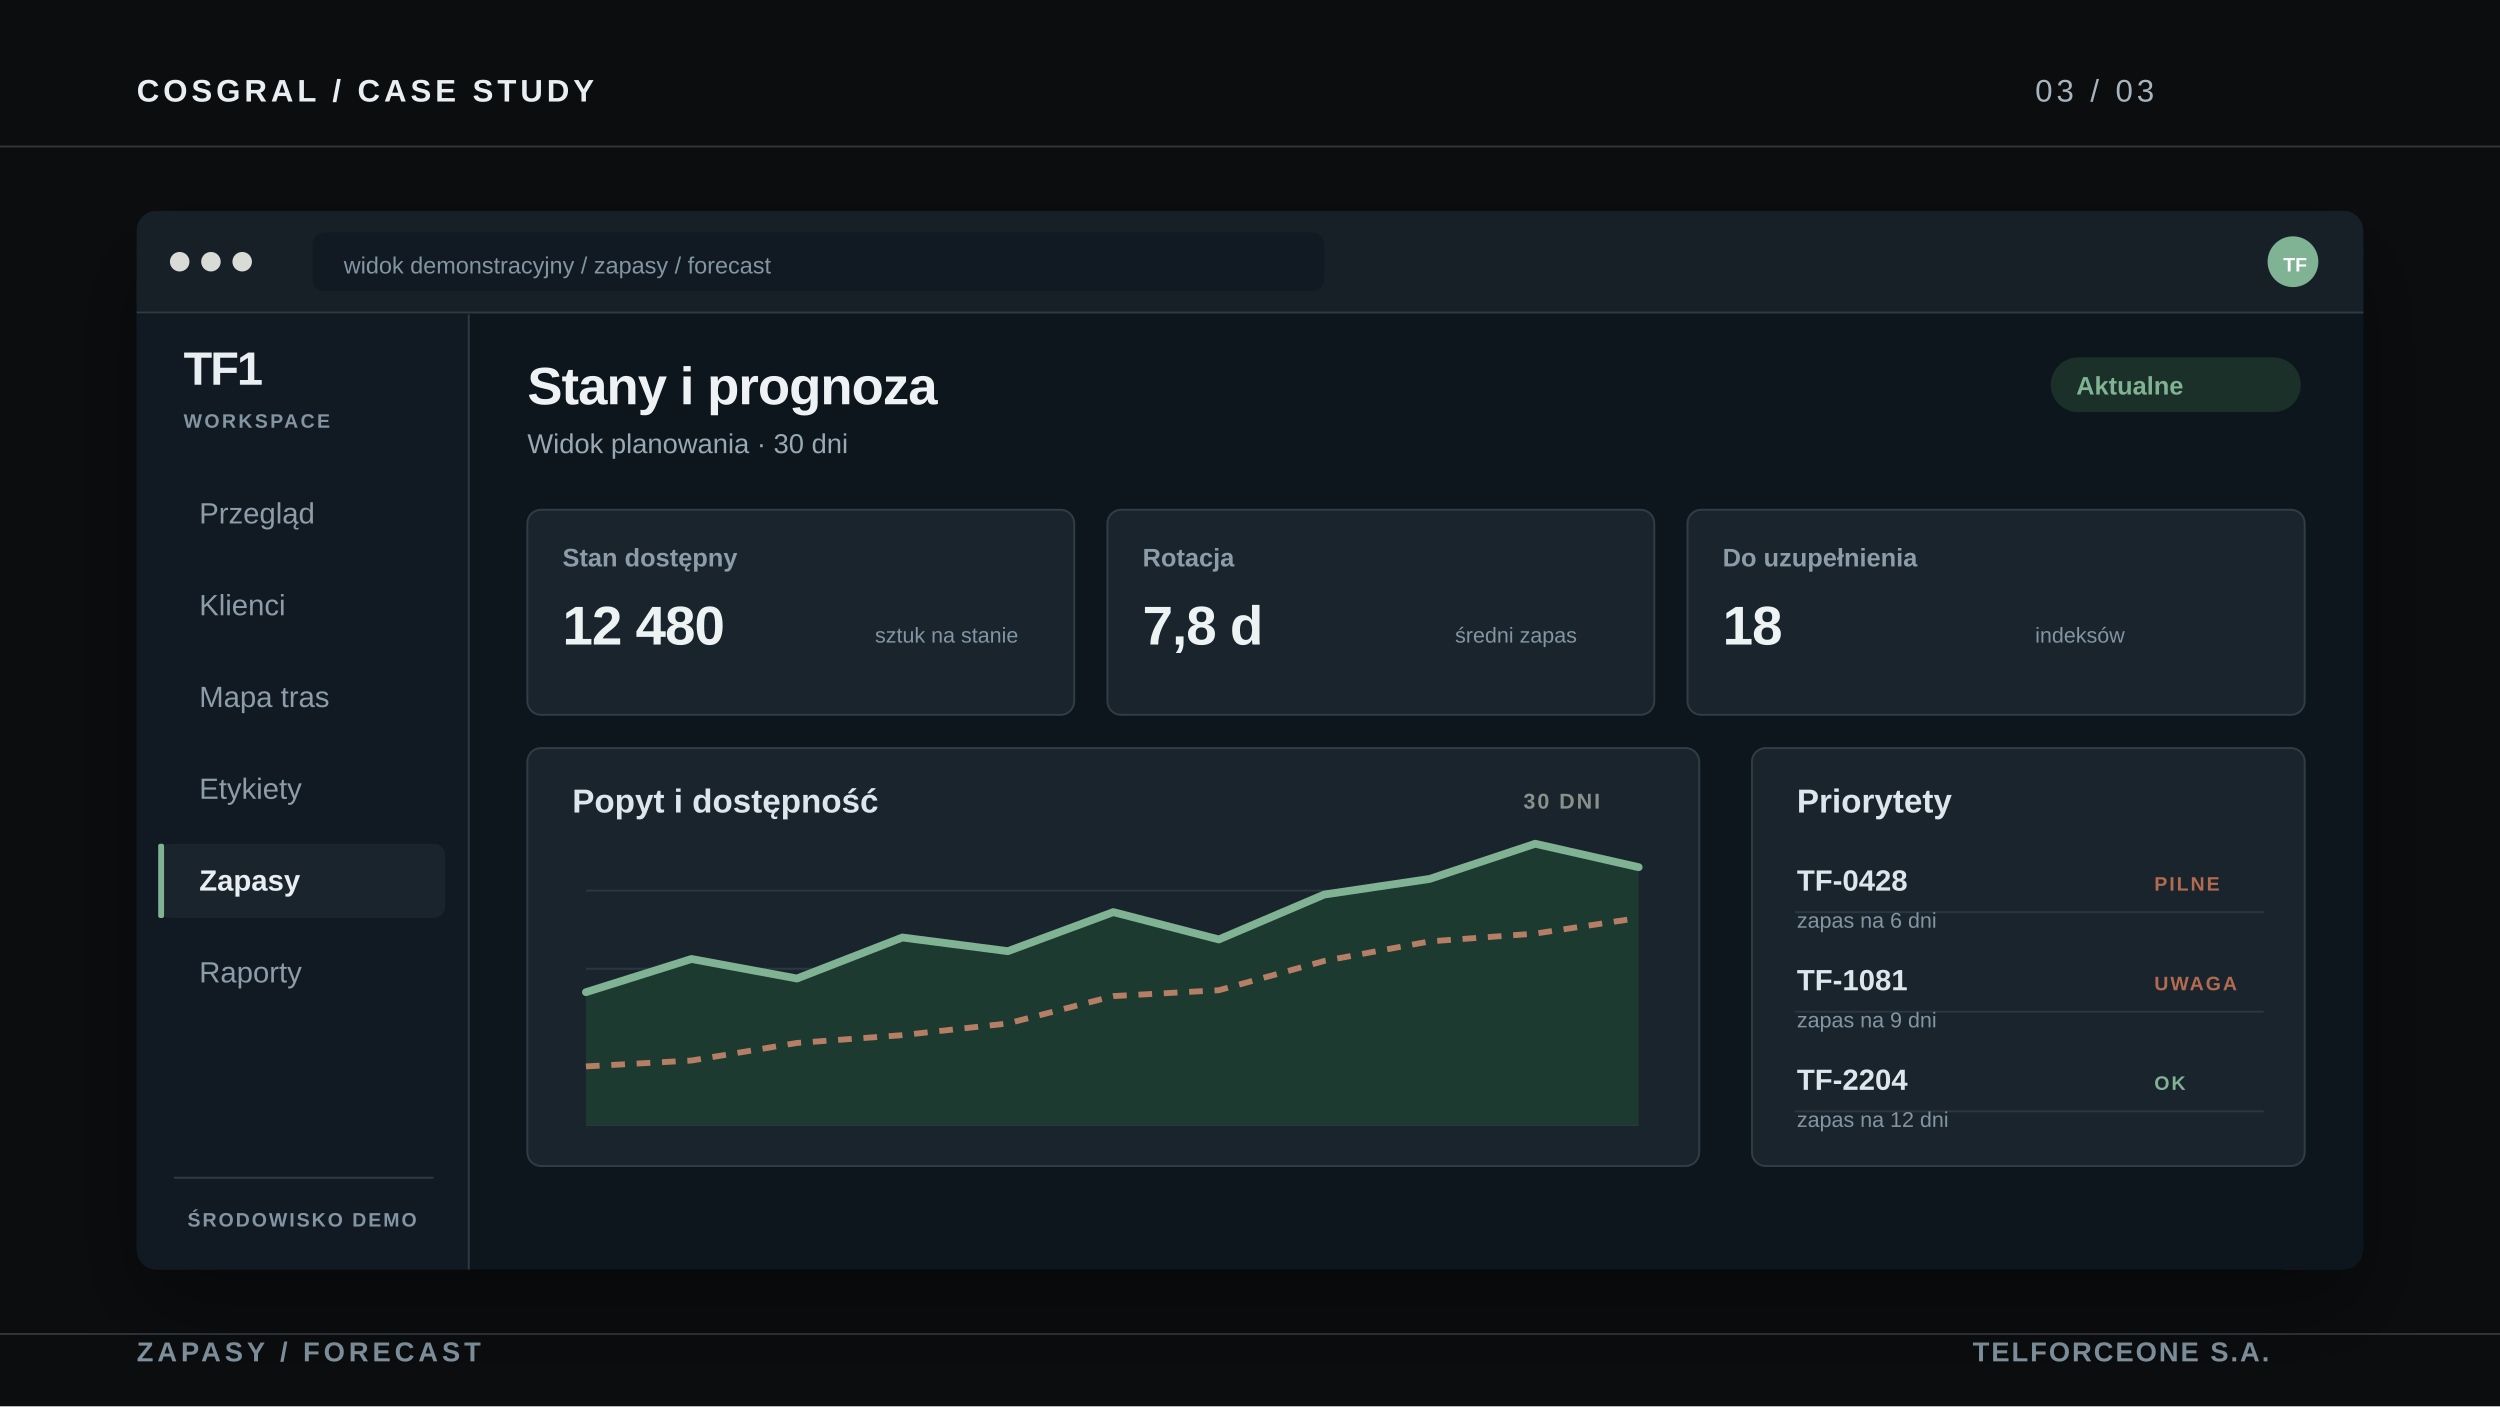
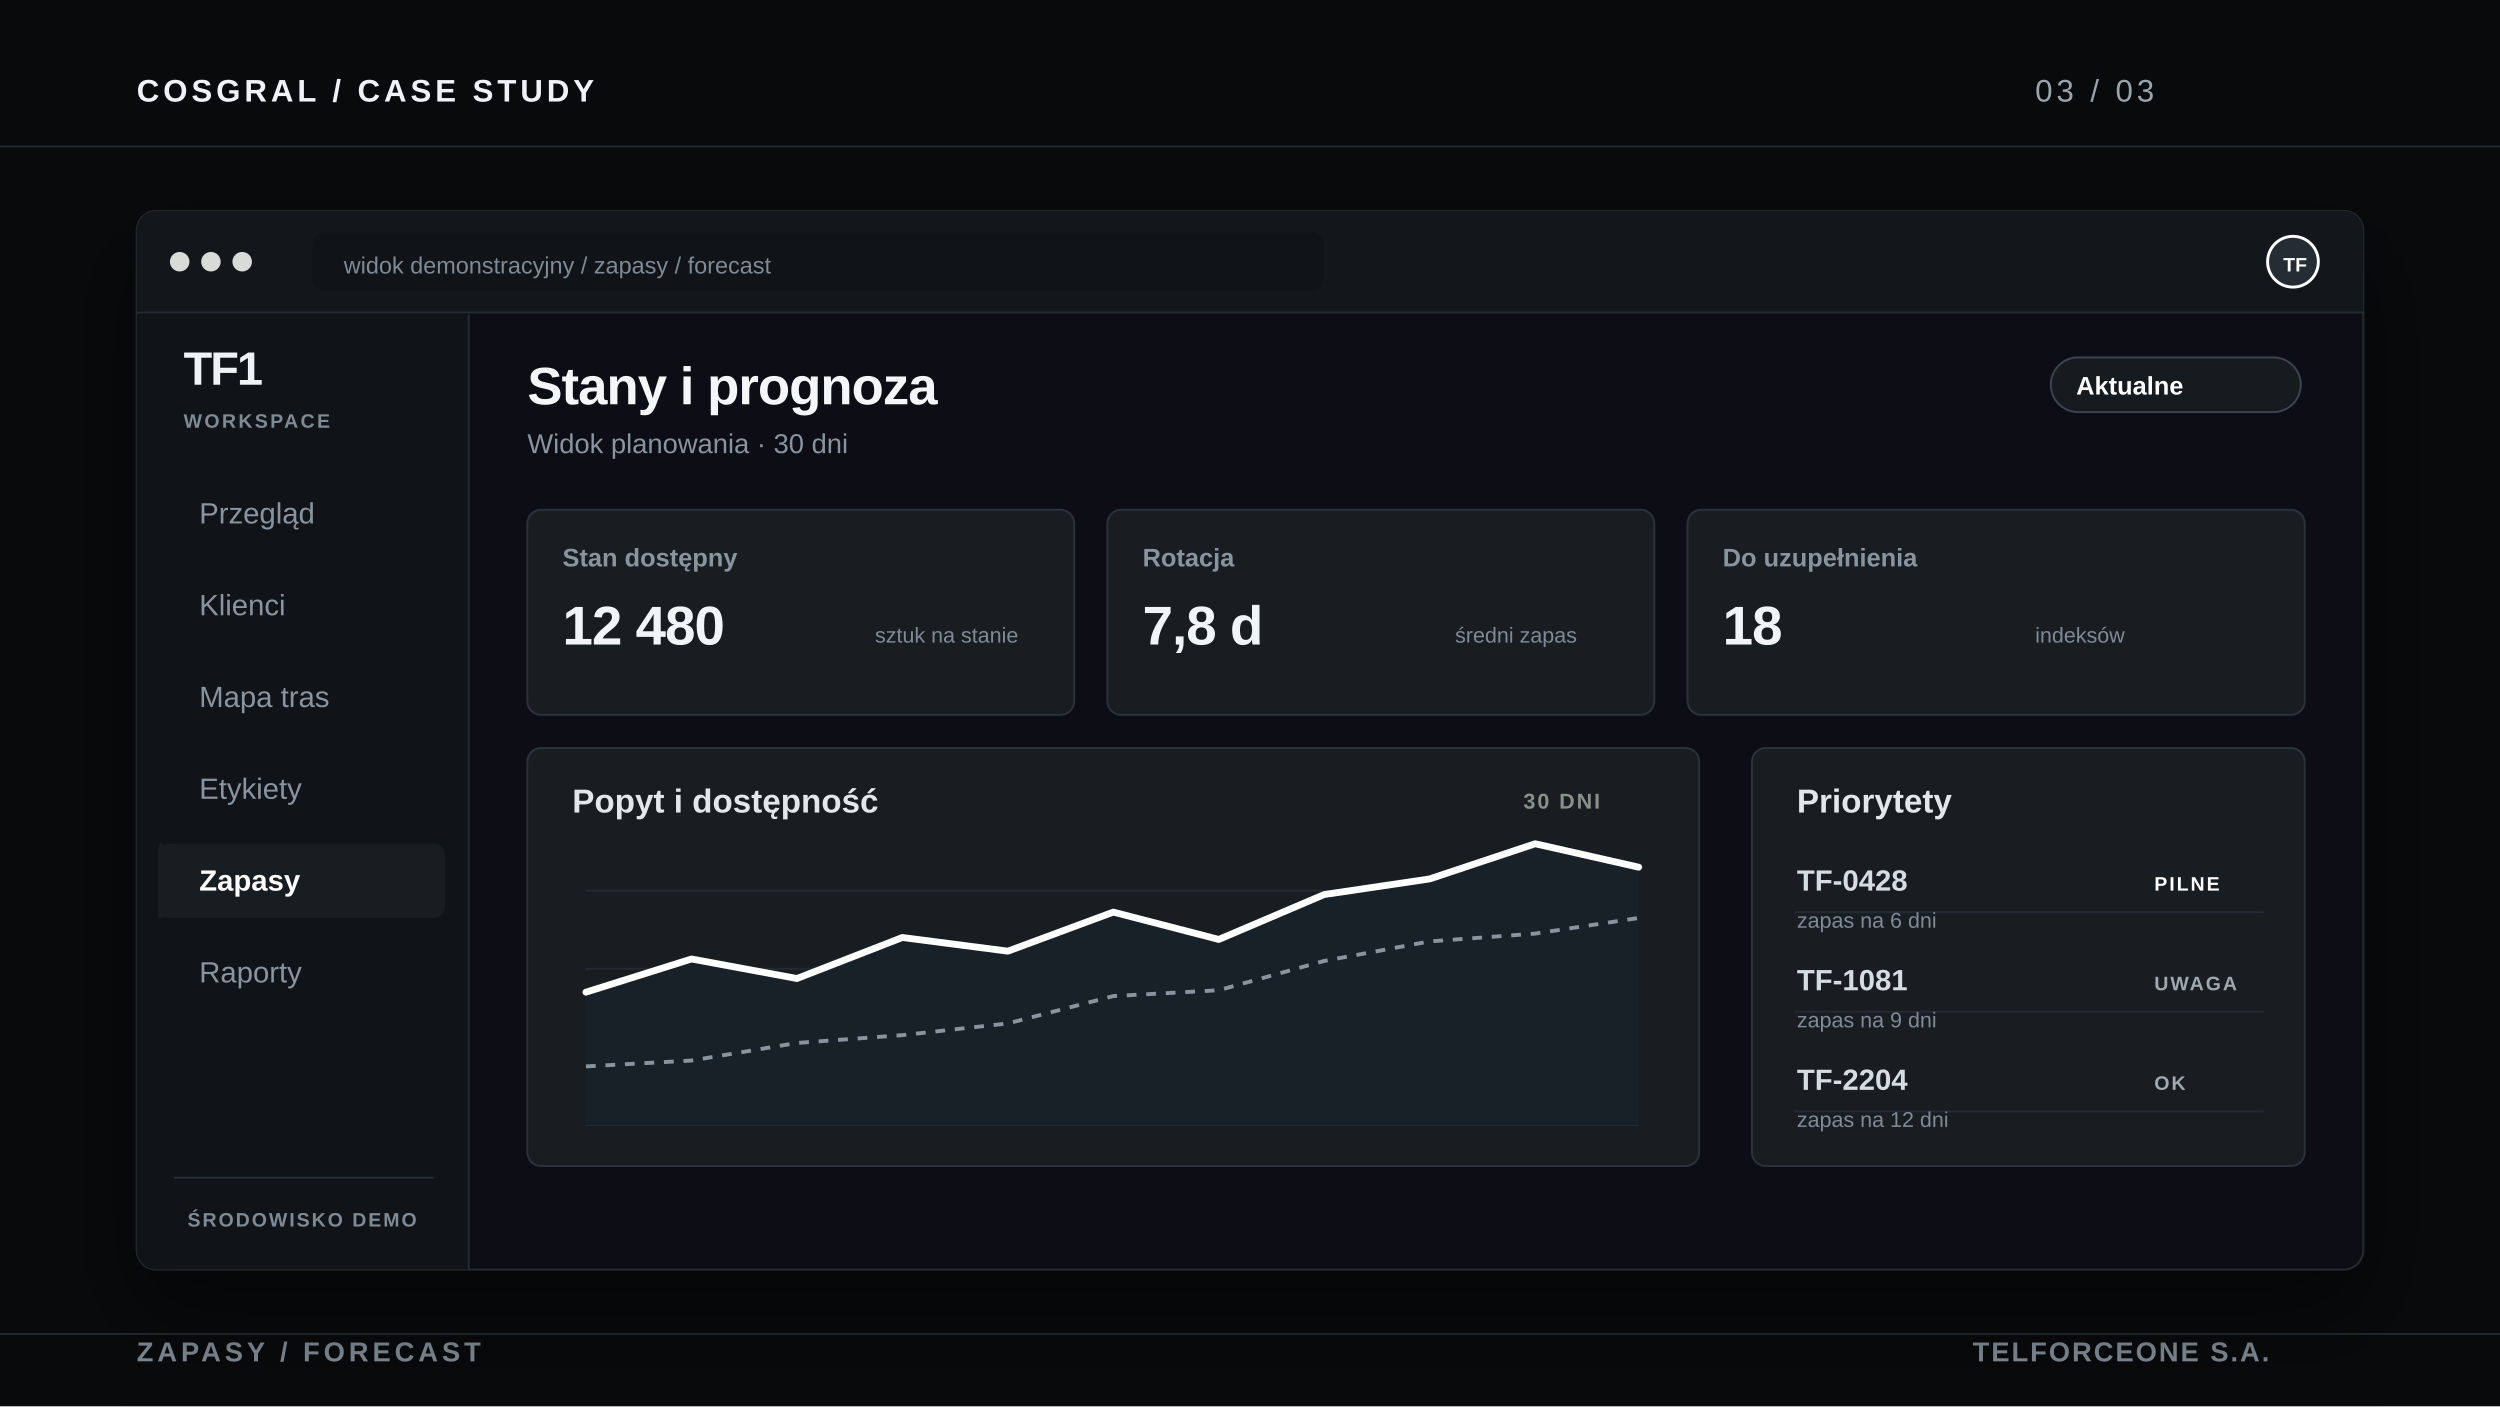
<svg xmlns="http://www.w3.org/2000/svg" viewBox="0 0 1280 720" role="img">
  <defs>
    <filter id="shadow" x="-20%" y="-30%" width="140%" height="160%">
-       <feDropShadow dx="0" dy="22" stdDeviation="22" flood-color="#000" flood-opacity=".35" />
+       <feDropShadow dx="0" dy="22" stdDeviation="22" flood-color="#000" flood-opacity=".5" />
    </filter>
    <clipPath id="screen">
      <rect x="70" y="108" width="1140" height="542" rx="10" />
    </clipPath>
  </defs>
-   <rect width="1280" height="720" fill="#0B0D0F" />
-   <path d="M0 75H1280M0 683H1280" stroke="#313438" />
-   <text x="70" y="52" fill="#E9EEF2" font-family="Arial, Helvetica, sans-serif" font-size="16" font-weight="700" letter-spacing="2">COSGRAL  /  CASE STUDY</text>
-   <text x="1042" y="52" fill="#A7B4BD" font-family="Arial, Helvetica, sans-serif" font-size="16" font-weight="400" letter-spacing="2">03  /  03</text>
-   <text x="70" y="697" fill="#8295A2" font-family="Arial, Helvetica, sans-serif" font-size="14" font-weight="700" letter-spacing="2">ZAPASY / FORECAST</text>
-   <text x="1010" y="697" fill="#8295A2" font-family="Arial, Helvetica, sans-serif" font-size="14" font-weight="700" letter-spacing="1">TELFORCEONE S.A.</text>
+   <rect width="1280" height="720" fill="#080A0C" />
+   <path d="M0 75H1280M0 683H1280" stroke="#222830" />
+   <text x="70" y="52" fill="#F0F3F6" font-family="Arial, Helvetica, sans-serif" font-size="16" font-weight="700" letter-spacing="2">COSGRAL  /  CASE STUDY</text>
+   <text x="1042" y="52" fill="#9AA4AE" font-family="Arial, Helvetica, sans-serif" font-size="16" font-weight="400" letter-spacing="2">03  /  03</text>
+   <text x="70" y="697" fill="#808A94" font-family="Arial, Helvetica, sans-serif" font-size="14" font-weight="700" letter-spacing="2">ZAPASY / FORECAST</text>
+   <text x="1010" y="697" fill="#808A94" font-family="Arial, Helvetica, sans-serif" font-size="14" font-weight="700" letter-spacing="1">TELFORCEONE S.A.</text>
  <g filter="url(#shadow)">
-     <rect x="70" y="108" width="1140" height="542" rx="10" fill="#0F151B" />
+     <rect x="70" y="108" width="1140" height="542" rx="10" fill="#0D1013" stroke="#252C33" />
  </g>
  <g clip-path="url(#screen)">
-     <rect x="70" y="108" width="1140" height="52" rx="0" fill="#171F27" />
-     <path d="M70 160L1210 160" fill="none" stroke="#2D3944" stroke-width="1" />
+     <rect x="70" y="108" width="1140" height="52" rx="0" fill="#13171B" />
+     <path d="M70 160L1210 160" fill="none" stroke="#252C33" stroke-width="1" />
    <circle cx="92" cy="134" r="5" fill="#D9DBD7" />
    <circle cx="108" cy="134" r="5" fill="#D9DBD7" />
    <circle cx="124" cy="134" r="5" fill="#D9DBD7" />
-     <rect x="160" y="119" width="518" height="30" rx="6" fill="#111A22" />
-     <text x="176" y="140" fill="#8295A2" font-family="Arial, Helvetica, sans-serif" font-size="12" font-weight="400">widok demonstracyjny / zapasy / forecast</text>
-     <circle cx="1174" cy="134" r="13" fill="#80B294" />
+     <rect x="160" y="119" width="518" height="30" rx="6" fill="#101418" />
+     <text x="176" y="140" fill="#808A94" font-family="Arial, Helvetica, sans-serif" font-size="12" font-weight="400">widok demonstracyjny / zapasy / forecast</text>
+     <circle cx="1174" cy="134" r="13" fill="#252C33" stroke="#FFFFFF" stroke-width="1.5" />
    <text x="1169" y="139" fill="#FFFFFF" font-family="Arial, Helvetica, sans-serif" font-size="10" font-weight="700">TF</text>
-     <rect x="70" y="161" width="170" height="489" rx="0" fill="#111A22" />
-     <path d="M240 161L240 650" fill="none" stroke="#2D3944" stroke-width="1" />
-     <text x="94" y="197" fill="#E9EEF2" font-family="Arial, Helvetica, sans-serif" font-size="24" font-weight="700" letter-spacing="-1">TF1</text>
-     <text x="94" y="219" fill="#8295A2" font-family="Arial, Helvetica, sans-serif" font-size="10" font-weight="700" letter-spacing="1.2">WORKSPACE</text>
-     <text x="102" y="268" fill="#8C9DA9" font-family="Arial, Helvetica, sans-serif" font-size="15" font-weight="400">Przegląd</text>
-     <text x="102" y="315" fill="#8C9DA9" font-family="Arial, Helvetica, sans-serif" font-size="15" font-weight="400">Klienci</text>
-     <text x="102" y="362" fill="#8C9DA9" font-family="Arial, Helvetica, sans-serif" font-size="15" font-weight="400">Mapa tras</text>
-     <text x="102" y="409" fill="#8C9DA9" font-family="Arial, Helvetica, sans-serif" font-size="15" font-weight="400">Etykiety</text>
-     <rect x="81" y="432" width="147" height="38" rx="6" fill="#1A242D" />
-     <rect x="81" y="432" width="3" height="38" rx="1" fill="#80B294" />
-     <text x="102" y="456" fill="#E9EEF2" font-family="Arial, Helvetica, sans-serif" font-size="15" font-weight="700">Zapasy</text>
-     <text x="102" y="503" fill="#8C9DA9" font-family="Arial, Helvetica, sans-serif" font-size="15" font-weight="400">Raporty</text>
-     <path d="M89 603L222 603" fill="none" stroke="#2D3944" stroke-width="1" />
-     <text x="96" y="628" fill="#8295A2" font-family="Arial, Helvetica, sans-serif" font-size="10" font-weight="700" letter-spacing="1">ŚRODOWISKO DEMO</text>
-     <text x="270" y="207" fill="#EEF2F4" font-family="Arial, Helvetica, sans-serif" font-size="27" font-weight="700" letter-spacing="-0.5">Stany i prognoza</text>
-     <text x="270" y="232" fill="#98A9B4" font-family="Arial, Helvetica, sans-serif" font-size="14" font-weight="400">Widok planowania · 30 dni</text>
-     <rect x="1050" y="183" width="128" height="28" rx="14" fill="#1B3028" />
-     <text x="1063" y="202" fill="#80B294" font-family="Arial, Helvetica, sans-serif" font-size="13" font-weight="700">Aktualne</text>
-     <rect x="270" y="261" width="280" height="105" rx="7" fill="#1A242D" stroke="#303C46" stroke-width="1" />
-     <text x="288" y="290" fill="#8C9DA9" font-family="Arial, Helvetica, sans-serif" font-size="13" font-weight="700">Stan dostępny</text>
-     <text x="288" y="330" fill="#EDF2F3" font-family="Arial, Helvetica, sans-serif" font-size="28" font-weight="700" letter-spacing="-0.5">12 480</text>
-     <text x="448" y="329" fill="#8295A2" font-family="Arial, Helvetica, sans-serif" font-size="11" font-weight="400">sztuk na stanie</text>
-     <rect x="567" y="261" width="280" height="105" rx="7" fill="#1A242D" stroke="#303C46" stroke-width="1" />
-     <text x="585" y="290" fill="#8C9DA9" font-family="Arial, Helvetica, sans-serif" font-size="13" font-weight="700">Rotacja</text>
-     <text x="585" y="330" fill="#EDF2F3" font-family="Arial, Helvetica, sans-serif" font-size="28" font-weight="700" letter-spacing="-0.5">7,8 d</text>
-     <text x="745" y="329" fill="#8295A2" font-family="Arial, Helvetica, sans-serif" font-size="11" font-weight="400">średni zapas</text>
-     <rect x="864" y="261" width="316" height="105" rx="7" fill="#1A242D" stroke="#303C46" stroke-width="1" />
-     <text x="882" y="290" fill="#8C9DA9" font-family="Arial, Helvetica, sans-serif" font-size="13" font-weight="700">Do uzupełnienia</text>
-     <text x="882" y="330" fill="#EDF2F3" font-family="Arial, Helvetica, sans-serif" font-size="28" font-weight="700" letter-spacing="-0.5">18</text>
-     <text x="1042" y="329" fill="#8295A2" font-family="Arial, Helvetica, sans-serif" font-size="11" font-weight="400">indeksów</text>
-     <rect x="270" y="383" width="600" height="214" rx="7" fill="#1A242D" stroke="#303C46" stroke-width="1" />
-     <text x="293" y="416" fill="#DDE6EC" font-family="Arial, Helvetica, sans-serif" font-size="17" font-weight="700">Popyt i dostępność</text>
+     <rect x="70" y="161" width="170" height="489" rx="0" fill="#101418" />
+     <path d="M240 161L240 650" fill="none" stroke="#252C33" stroke-width="1" />
+     <text x="94" y="197" fill="#F0F3F6" font-family="Arial, Helvetica, sans-serif" font-size="24" font-weight="700" letter-spacing="-1">TF1</text>
+     <text x="94" y="219" fill="#808A94" font-family="Arial, Helvetica, sans-serif" font-size="10" font-weight="700" letter-spacing="1.2">WORKSPACE</text>
+     <text x="102" y="268" fill="#8A949E" font-family="Arial, Helvetica, sans-serif" font-size="15" font-weight="400">Przegląd</text>
+     <text x="102" y="315" fill="#8A949E" font-family="Arial, Helvetica, sans-serif" font-size="15" font-weight="400">Klienci</text>
+     <text x="102" y="362" fill="#8A949E" font-family="Arial, Helvetica, sans-serif" font-size="15" font-weight="400">Mapa tras</text>
+     <text x="102" y="409" fill="#8A949E" font-family="Arial, Helvetica, sans-serif" font-size="15" font-weight="400">Etykiety</text>
+     <rect x="81" y="432" width="147" height="38" rx="6" fill="#181D22" />
+     <rect x="81" y="432" width="3" height="38" rx="1" fill="#181D22" />
+     <text x="102" y="456" fill="#FFFFFF" font-family="Arial, Helvetica, sans-serif" font-size="15" font-weight="700">Zapasy</text>
+     <text x="102" y="503" fill="#8A949E" font-family="Arial, Helvetica, sans-serif" font-size="15" font-weight="400">Raporty</text>
+     <path d="M89 603L222 603" fill="none" stroke="#252C33" stroke-width="1" />
+     <text x="96" y="628" fill="#808A94" font-family="Arial, Helvetica, sans-serif" font-size="10" font-weight="700" letter-spacing="1">ŚRODOWISKO DEMO</text>
+     <text x="270" y="207" fill="#F4F7F9" font-family="Arial, Helvetica, sans-serif" font-size="27" font-weight="700" letter-spacing="-0.5">Stany i prognoza</text>
+     <text x="270" y="232" fill="#8A949E" font-family="Arial, Helvetica, sans-serif" font-size="14" font-weight="400">Widok planowania · 30 dni</text>
+     <rect x="1050" y="183" width="128" height="28" rx="14" fill="#161B20" stroke="#3A4550" stroke-width="1" />
+     <text x="1063" y="202" fill="#FFFFFF" font-family="Arial, Helvetica, sans-serif" font-size="13" font-weight="700">Aktualne</text>
+     <rect x="270" y="261" width="280" height="105" rx="7" fill="#181D22" stroke="#2A323A" stroke-width="1" />
+     <text x="288" y="290" fill="#8A949E" font-family="Arial, Helvetica, sans-serif" font-size="13" font-weight="700">Stan dostępny</text>
+     <text x="288" y="330" fill="#F2F5F7" font-family="Arial, Helvetica, sans-serif" font-size="28" font-weight="700" letter-spacing="-0.5">12 480</text>
+     <text x="448" y="329" fill="#808A94" font-family="Arial, Helvetica, sans-serif" font-size="11" font-weight="400">sztuk na stanie</text>
+     <rect x="567" y="261" width="280" height="105" rx="7" fill="#181D22" stroke="#2A323A" stroke-width="1" />
+     <text x="585" y="290" fill="#8A949E" font-family="Arial, Helvetica, sans-serif" font-size="13" font-weight="700">Rotacja</text>
+     <text x="585" y="330" fill="#F2F5F7" font-family="Arial, Helvetica, sans-serif" font-size="28" font-weight="700" letter-spacing="-0.5">7,8 d</text>
+     <text x="745" y="329" fill="#808A94" font-family="Arial, Helvetica, sans-serif" font-size="11" font-weight="400">średni zapas</text>
+     <rect x="864" y="261" width="316" height="105" rx="7" fill="#181D22" stroke="#2A323A" stroke-width="1" />
+     <text x="882" y="290" fill="#8A949E" font-family="Arial, Helvetica, sans-serif" font-size="13" font-weight="700">Do uzupełnienia</text>
+     <text x="882" y="330" fill="#F2F5F7" font-family="Arial, Helvetica, sans-serif" font-size="28" font-weight="700" letter-spacing="-0.5">18</text>
+     <text x="1042" y="329" fill="#808A94" font-family="Arial, Helvetica, sans-serif" font-size="11" font-weight="400">indeksów</text>
+     <rect x="270" y="383" width="600" height="214" rx="7" fill="#181D22" stroke="#2A323A" stroke-width="1" />
+     <text x="293" y="416" fill="#E2E7EC" font-family="Arial, Helvetica, sans-serif" font-size="17" font-weight="700">Popyt i dostępność</text>
    <text x="780" y="414" fill="#89918B" font-family="Arial, Helvetica, sans-serif" font-size="11" font-weight="700" letter-spacing="1">30 DNI</text>
-     <path d="M300 456L839 456" fill="none" stroke="#2B3640" stroke-width="1" />
-     <path d="M300 496L839 496" fill="none" stroke="#2B3640" stroke-width="1" />
-     <path d="M300 536L839 536" fill="none" stroke="#2B3640" stroke-width="1" />
-     <path d="M300 576L839 576" fill="none" stroke="#2B3640" stroke-width="1" />
-     <path d="M300 508 L354 491 L408 501 L462 480 L516 487 L570 467 L624 481 L678 458 L732 450 L786 432 L839 444 L839 576 L300 576Z" fill="#1D3A31" />
-     <path d="M300 508 L354 491 L408 501 L462 480 L516 487 L570 467 L624 481 L678 458 L732 450 L786 432 L839 444" fill="none" stroke="#80B294" stroke-width="4" stroke-linecap="round" stroke-linejoin="round" />
-     <path d="M300 546 L354 543 L408 534 L462 530 L516 524 L570 510 L624 507 L678 492 L732 482 L786 478 L839 470" fill="none" stroke="#B67E65" stroke-width="3" stroke-dasharray="7 6" />
-     <rect x="897" y="383" width="283" height="214" rx="7" fill="#1A242D" stroke="#303C46" stroke-width="1" />
-     <text x="920" y="416" fill="#DDE6EC" font-family="Arial, Helvetica, sans-serif" font-size="17" font-weight="700">Priorytety</text>
-     <path d="M919 467L1159 467" fill="none" stroke="#2B3640" stroke-width="1" />
-     <text x="920" y="456" fill="#DDE6EC" font-family="Arial, Helvetica, sans-serif" font-size="15" font-weight="700">TF-0428</text>
-     <text x="920" y="475" fill="#8295A2" font-family="Arial, Helvetica, sans-serif" font-size="11" font-weight="400">zapas na 6 dni</text>
-     <text x="1103" y="456" fill="#B36B50" font-family="Arial, Helvetica, sans-serif" font-size="10" font-weight="700" letter-spacing="1">PILNE</text>
-     <path d="M919 518L1159 518" fill="none" stroke="#2B3640" stroke-width="1" />
-     <text x="920" y="507" fill="#DDE6EC" font-family="Arial, Helvetica, sans-serif" font-size="15" font-weight="700">TF-1081</text>
-     <text x="920" y="526" fill="#8295A2" font-family="Arial, Helvetica, sans-serif" font-size="11" font-weight="400">zapas na 9 dni</text>
-     <text x="1103" y="507" fill="#B36B50" font-family="Arial, Helvetica, sans-serif" font-size="10" font-weight="700" letter-spacing="1">UWAGA</text>
-     <path d="M919 569L1159 569" fill="none" stroke="#2B3640" stroke-width="1" />
-     <text x="920" y="558" fill="#DDE6EC" font-family="Arial, Helvetica, sans-serif" font-size="15" font-weight="700">TF-2204</text>
-     <text x="920" y="577" fill="#8295A2" font-family="Arial, Helvetica, sans-serif" font-size="11" font-weight="400">zapas na 12 dni</text>
-     <text x="1103" y="558" fill="#80B294" font-family="Arial, Helvetica, sans-serif" font-size="10" font-weight="700" letter-spacing="1">OK</text>
+     <path d="M300 456L839 456" fill="none" stroke="#242A32" stroke-width="1" />
+     <path d="M300 496L839 496" fill="none" stroke="#242A32" stroke-width="1" />
+     <path d="M300 536L839 536" fill="none" stroke="#242A32" stroke-width="1" />
+     <path d="M300 576L839 576" fill="none" stroke="#242A32" stroke-width="1" />
+     <path d="M300 508 L354 491 L408 501 L462 480 L516 487 L570 467 L624 481 L678 458 L732 450 L786 432 L839 444 L839 576 L300 576Z" fill="#182028" />
+     <path d="M300 508 L354 491 L408 501 L462 480 L516 487 L570 467 L624 481 L678 458 L732 450 L786 432 L839 444" fill="none" stroke="#FFFFFF" stroke-width="3.5" stroke-linecap="round" stroke-linejoin="round" />
+     <path d="M300 546 L354 543 L408 534 L462 530 L516 524 L570 510 L624 507 L678 492 L732 482 L786 478 L839 470" fill="none" stroke="#8A949E" stroke-width="2" stroke-dasharray="5 5" />
+     <rect x="897" y="383" width="283" height="214" rx="7" fill="#181D22" stroke="#2A323A" stroke-width="1" />
+     <text x="920" y="416" fill="#E2E7EC" font-family="Arial, Helvetica, sans-serif" font-size="17" font-weight="700">Priorytety</text>
+     <path d="M919 467L1159 467" fill="none" stroke="#242A32" stroke-width="1" />
+     <text x="920" y="456" fill="#D5DCE2" font-family="Arial, Helvetica, sans-serif" font-size="15" font-weight="700">TF-0428</text>
+     <text x="920" y="475" fill="#808A94" font-family="Arial, Helvetica, sans-serif" font-size="11" font-weight="400">zapas na 6 dni</text>
+     <text x="1103" y="456" fill="#FFFFFF" font-family="Arial, Helvetica, sans-serif" font-size="10" font-weight="700" letter-spacing="1">PILNE</text>
+     <path d="M919 518L1159 518" fill="none" stroke="#242A32" stroke-width="1" />
+     <text x="920" y="507" fill="#D5DCE2" font-family="Arial, Helvetica, sans-serif" font-size="15" font-weight="700">TF-1081</text>
+     <text x="920" y="526" fill="#808A94" font-family="Arial, Helvetica, sans-serif" font-size="11" font-weight="400">zapas na 9 dni</text>
+     <text x="1103" y="507" fill="#A0A8B0" font-family="Arial, Helvetica, sans-serif" font-size="10" font-weight="700" letter-spacing="1">UWAGA</text>
+     <path d="M919 569L1159 569" fill="none" stroke="#242A32" stroke-width="1" />
+     <text x="920" y="558" fill="#D5DCE2" font-family="Arial, Helvetica, sans-serif" font-size="15" font-weight="700">TF-2204</text>
+     <text x="920" y="577" fill="#808A94" font-family="Arial, Helvetica, sans-serif" font-size="11" font-weight="400">zapas na 12 dni</text>
+     <text x="1103" y="558" fill="#A0A8B0" font-family="Arial, Helvetica, sans-serif" font-size="10" font-weight="700" letter-spacing="1">OK</text>
  </g>
</svg>
